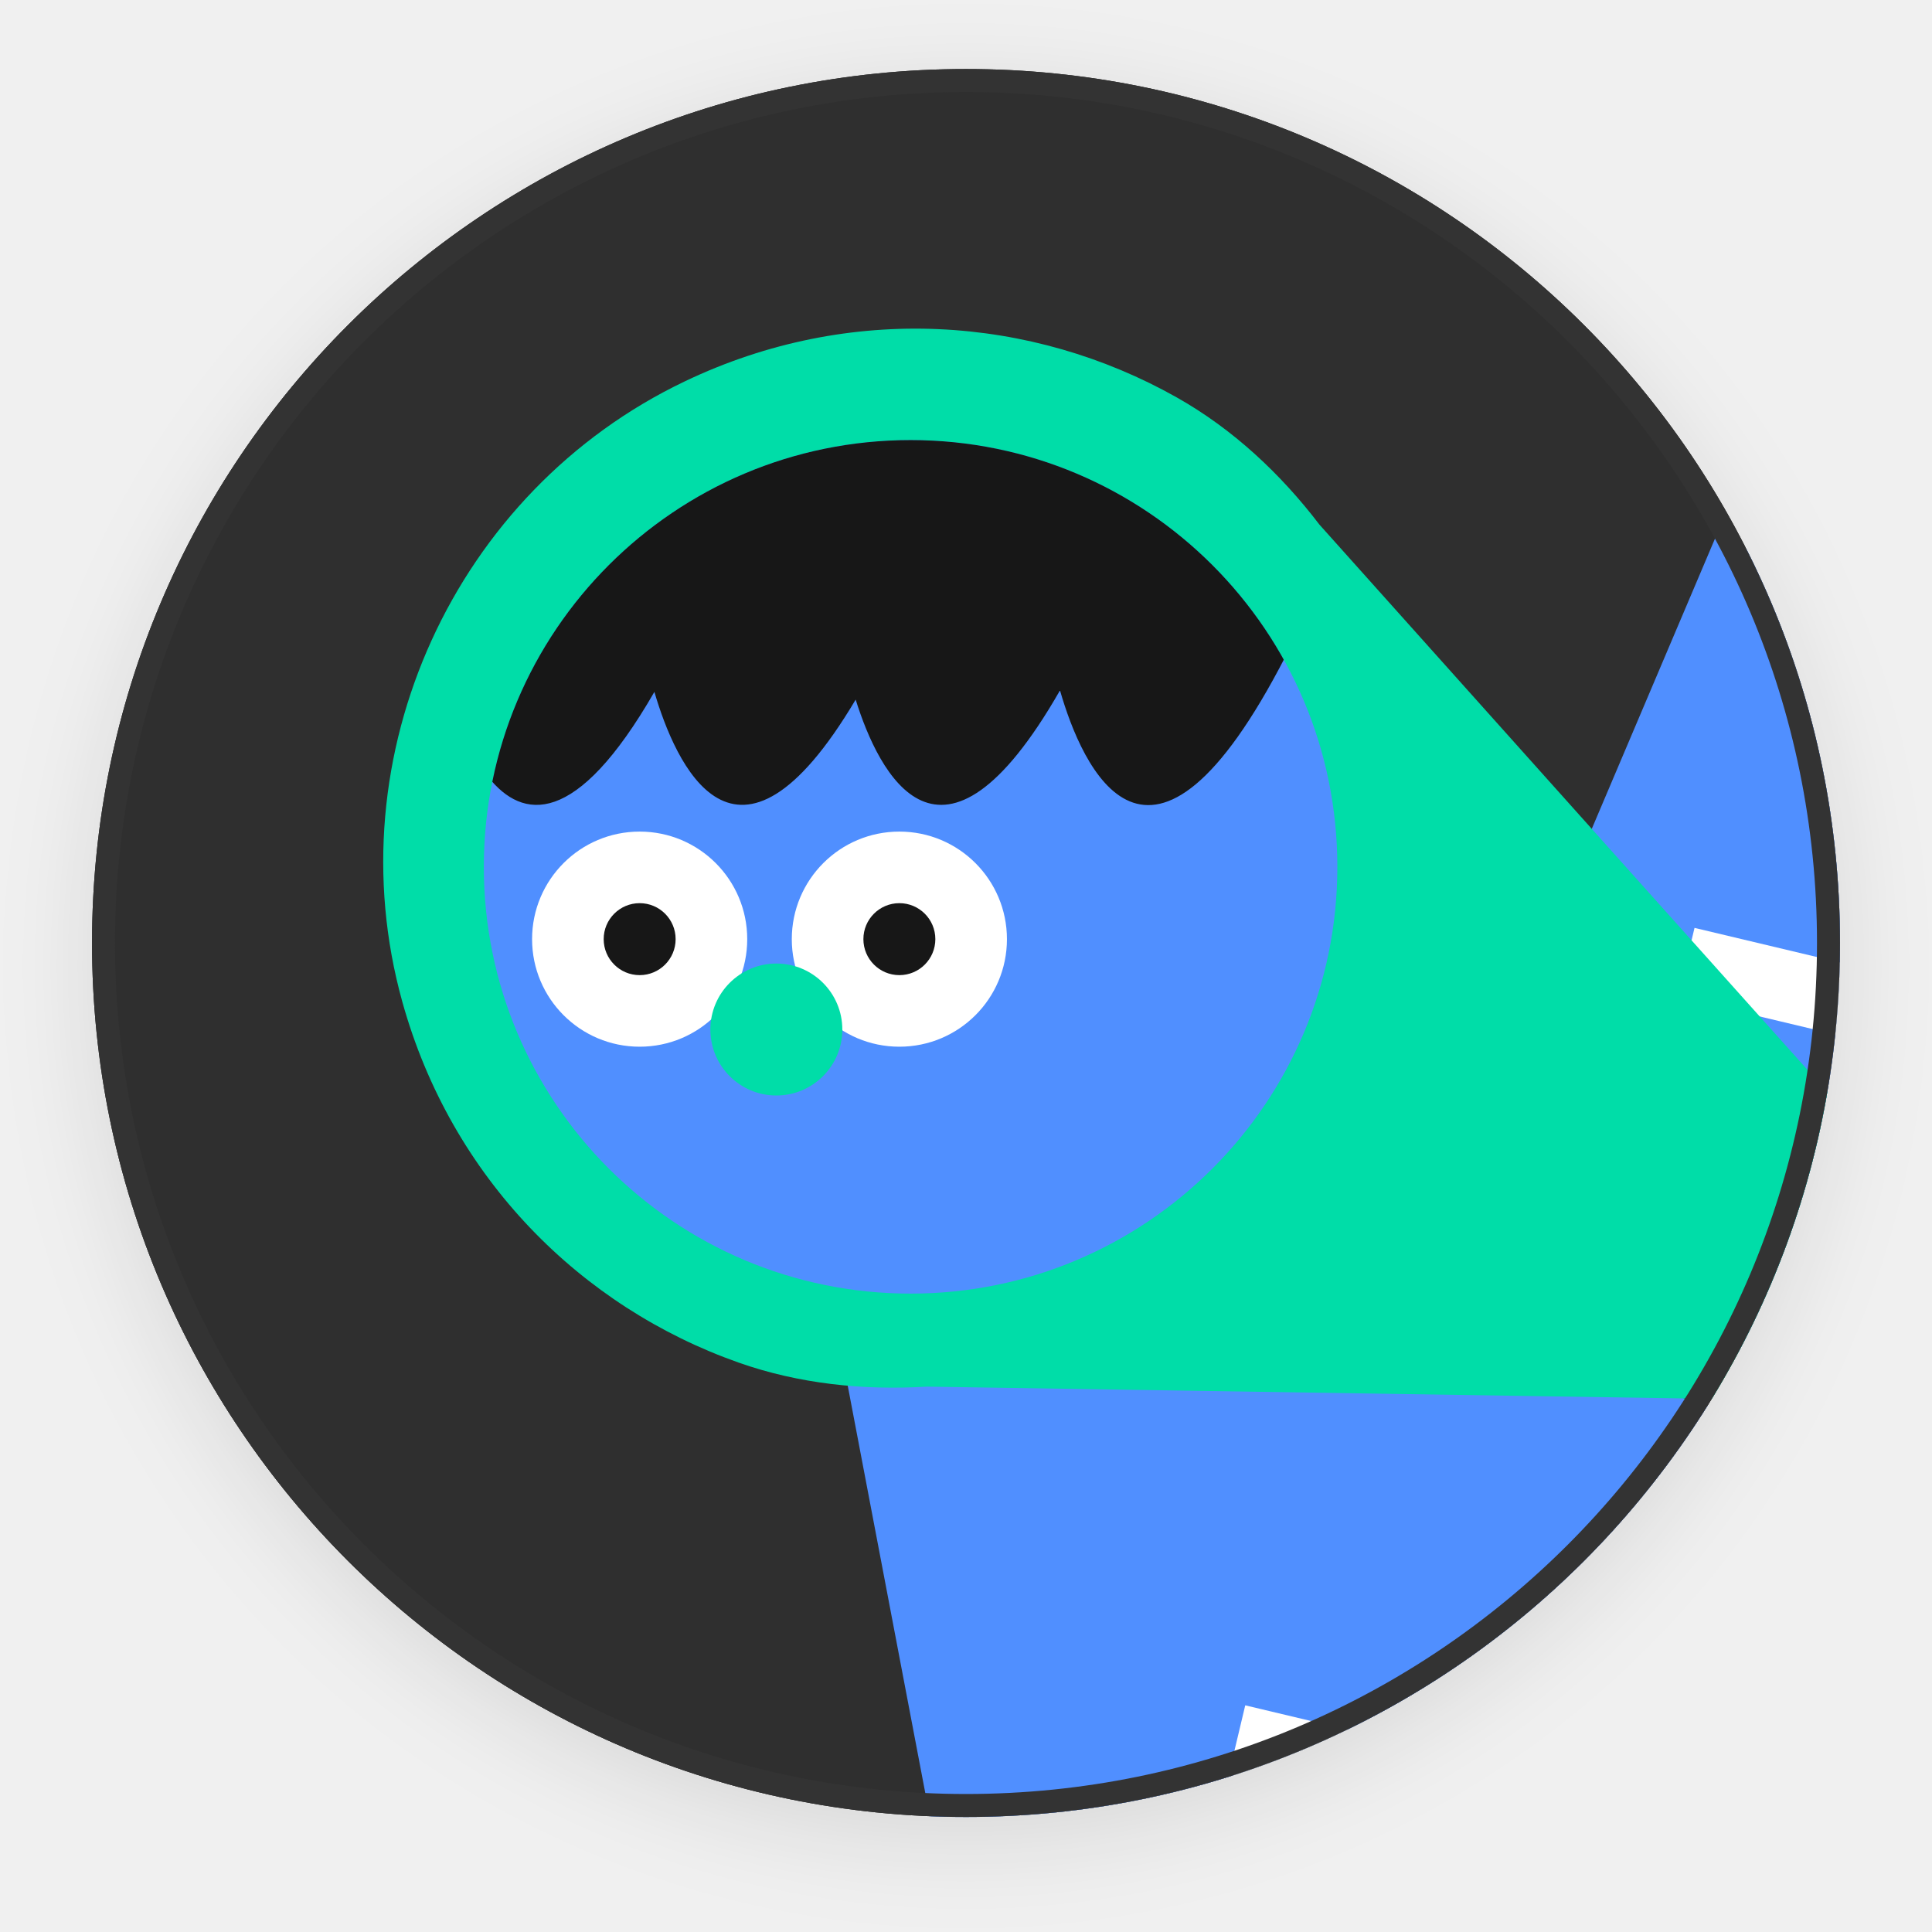
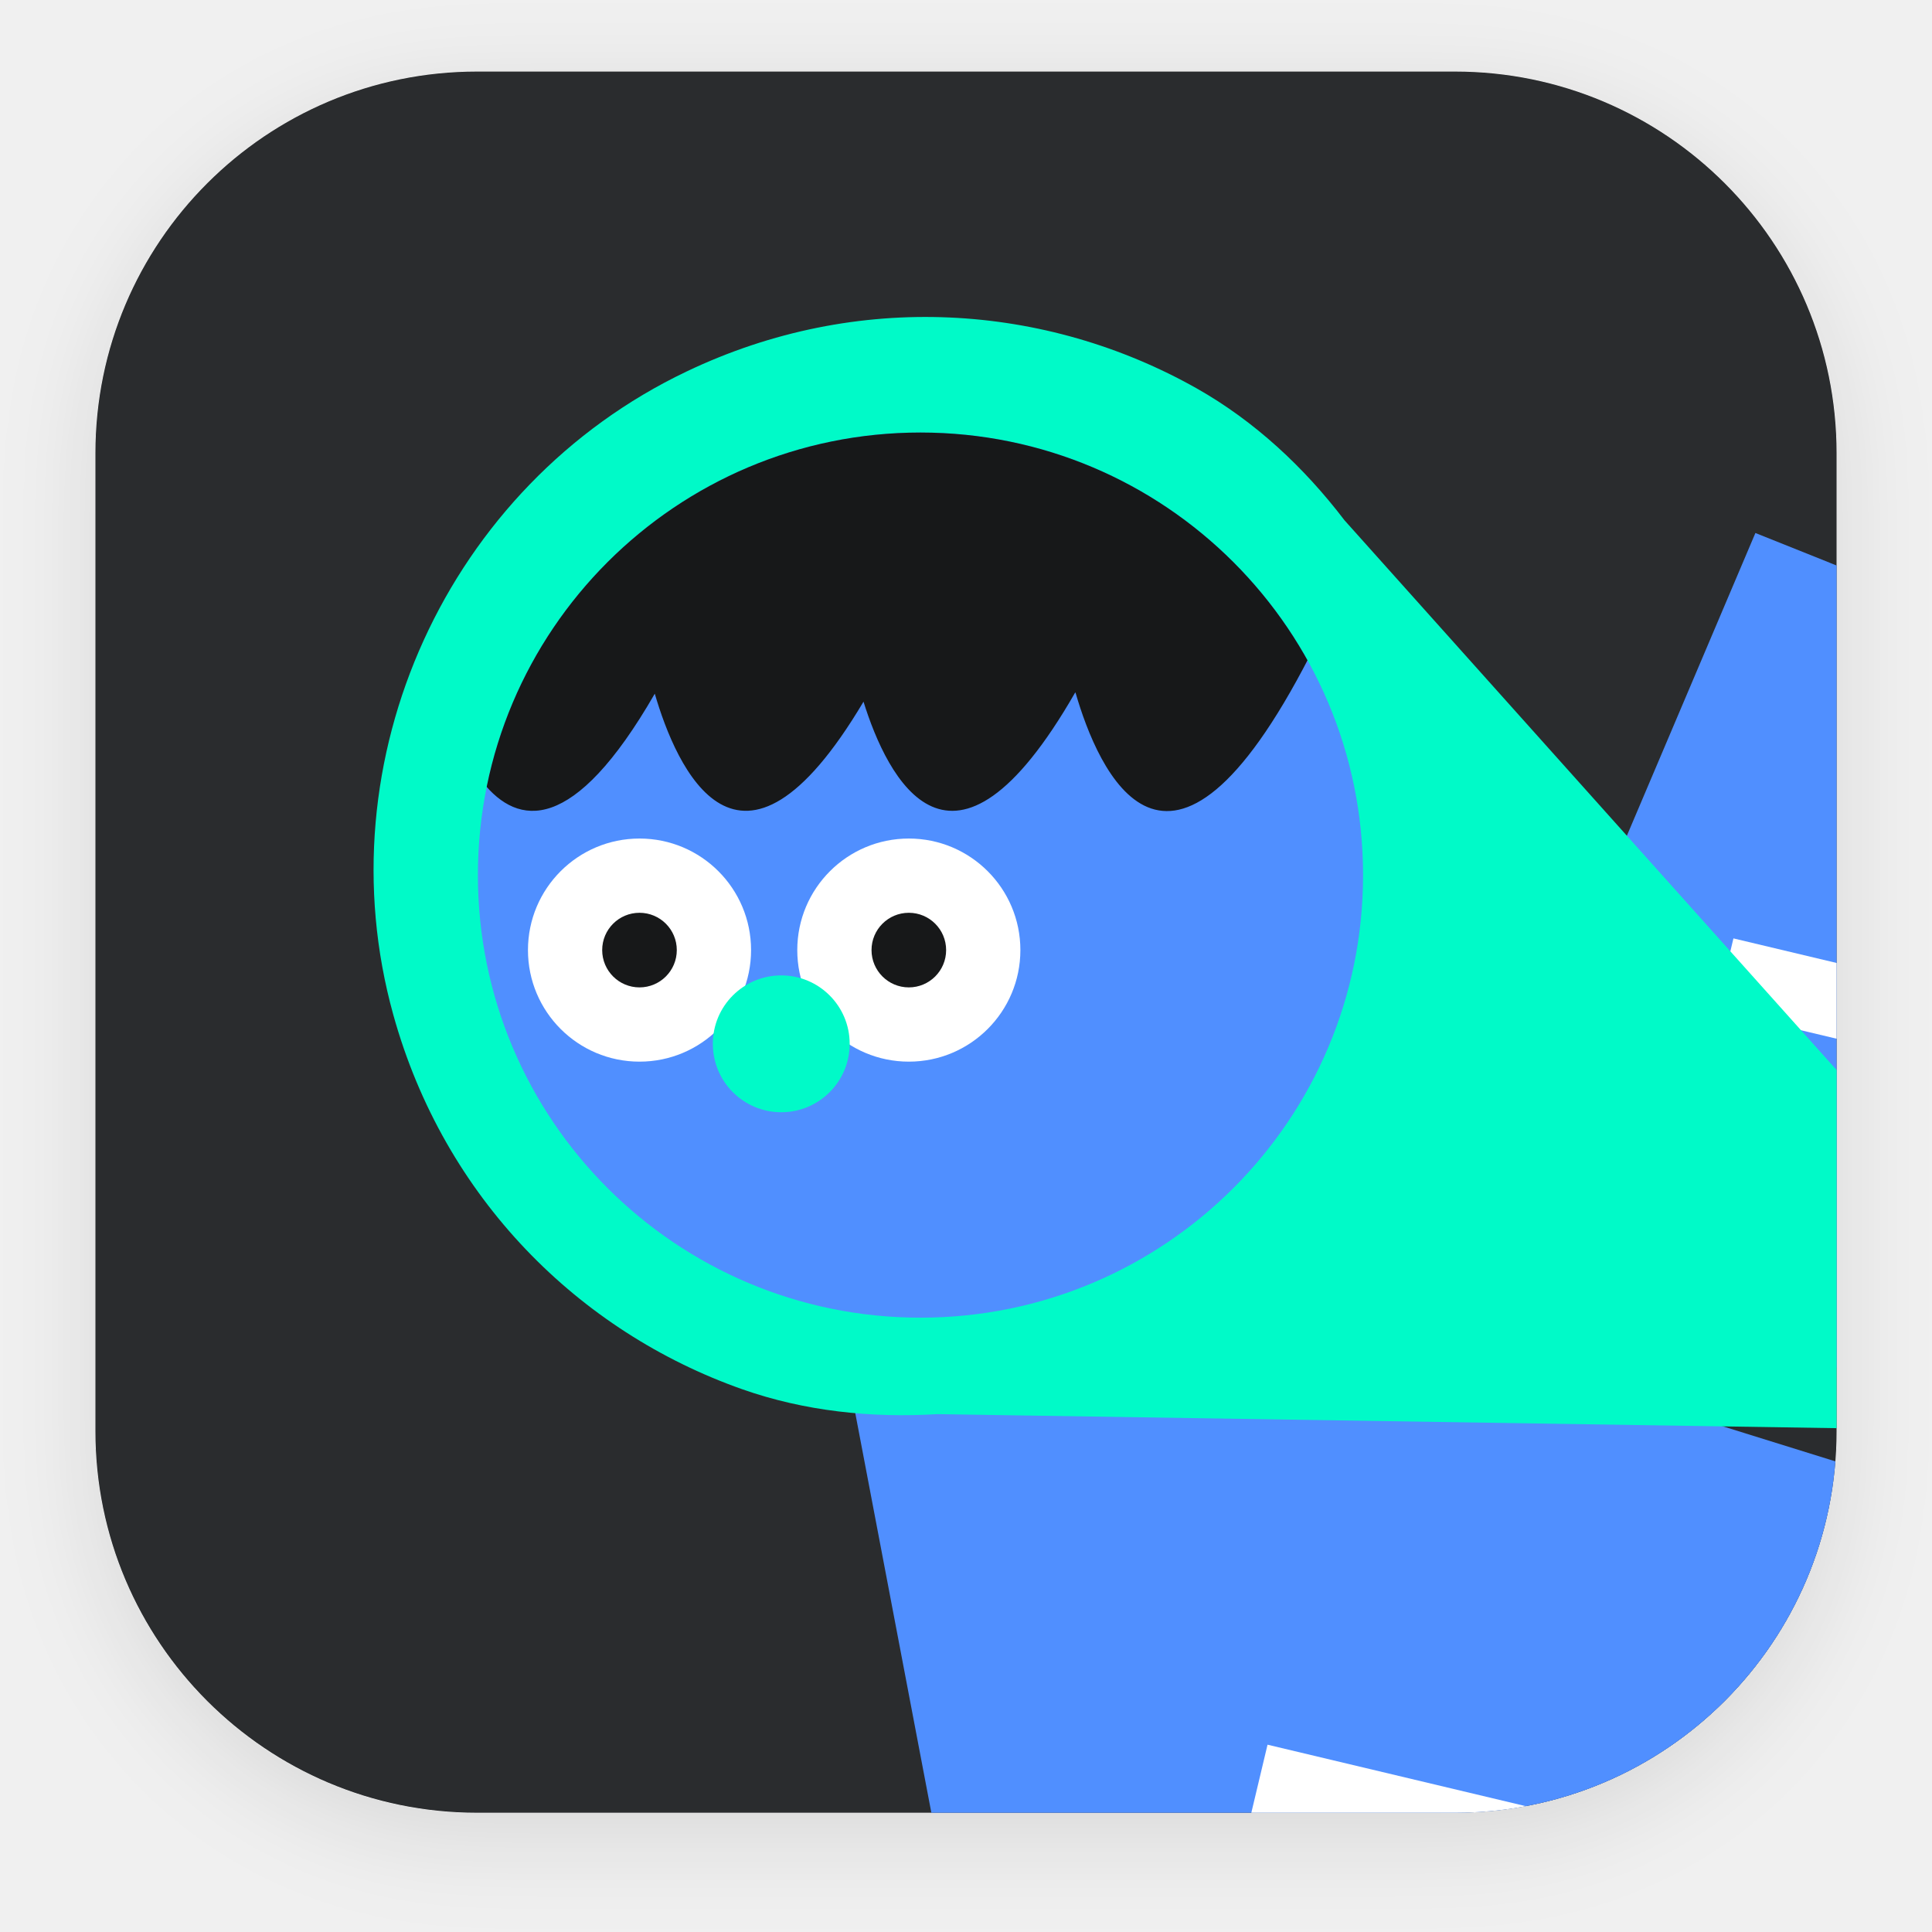
- <svg xmlns="http://www.w3.org/2000/svg" width="84" height="84" viewBox="0 0 84 84" fill="none">
-   <g filter="url(#filter0_d_3619_33021)">
-     <g clip-path="url(#clip0_3619_33021)">
-       <rect x="4" y="3" width="76" height="76" rx="38" fill="#2F2F2F" />
-       <path d="M34.678 48.798L46.969 113.352L80.425 97.65L87.933 65.377L34.678 48.798Z" fill="#508FFF" />
-       <path d="M58.154 62.073L74.596 23.345L104.954 35.499L102.421 53.726L58.154 62.081V62.073Z" fill="#508FFF" />
-       <path d="M90.152 44.265L73.675 40.343L72.959 43.349L89.437 47.271L90.152 44.265Z" fill="white" />
-       <path d="M70.618 78.068L54.141 74.145L53.425 77.151L69.903 81.074L70.618 78.068Z" fill="white" />
-       <path d="M40.301 60.288L91.633 61.089L57.368 22.811C55.675 20.591 53.599 18.653 51.165 17.28C44.871 13.732 36.967 13.144 29.78 16.578C19.762 21.354 14.52 32.852 17.488 43.541C19.625 51.239 25.278 56.832 32.114 59.243C34.731 60.166 37.531 60.456 40.301 60.288Z" fill="#00DDA8" />
-       <path d="M39.591 56.244C49.839 56.244 58.146 47.937 58.146 37.689C58.146 27.441 49.839 19.134 39.591 19.134C29.343 19.134 21.036 27.441 21.036 37.689C21.036 47.937 29.343 56.244 39.591 56.244Z" fill="#508FFF" />
-       <mask id="mask0_3619_33021" style="mask-type:luminance" maskUnits="userSpaceOnUse" x="21" y="19" width="38" height="38">
-         <path d="M39.591 56.244C49.839 56.244 58.146 47.937 58.146 37.689C58.146 27.441 49.839 19.134 39.591 19.134C29.343 19.134 21.036 27.441 21.036 37.689C21.036 47.937 29.343 56.244 39.591 56.244Z" fill="white" />
+ <svg xmlns="http://www.w3.org/2000/svg" width="81" height="81" viewBox="0 0 81 81" fill="none">
+   <g filter="url(#filter0_d_936_11330)">
+     <g clip-path="url(#clip0_936_11330)">
+       <path d="M4 19C4 10.163 11.163 3 20 3H61C69.837 3 77 10.163 77 19V60C77 68.837 69.837 76 61 76H20C11.163 76 4 68.837 4 60V19Z" fill="#2A2C2E" />
+       <path d="M33.678 47.798L45.969 112.352L79.425 96.65L86.933 64.377L33.678 47.798Z" fill="#508FFF" />
+       <path d="M57.154 61.074L73.596 22.346L103.954 34.5L101.421 52.727L57.154 61.081V61.074Z" fill="#508FFF" />
+       <path d="M89.152 43.265L72.675 39.343L71.959 42.349L88.437 46.271L89.152 43.265Z" fill="white" />
+       <path d="M69.619 77.069L53.142 73.147L52.426 76.153L68.903 80.075L69.619 77.069Z" fill="white" />
+       <path d="M39.301 59.288L90.633 60.09L56.368 21.812C54.675 19.591 52.599 17.654 50.166 16.28C43.871 12.732 35.967 12.145 28.78 15.578C18.762 20.354 13.52 31.852 16.488 42.541C18.625 50.24 24.278 55.832 31.114 58.243C33.731 59.166 36.531 59.456 39.301 59.288Z" fill="#00FAC8" />
+       <path d="M38.591 55.244C48.839 55.244 57.147 46.937 57.147 36.689C57.147 26.441 48.839 18.134 38.591 18.134C28.344 18.134 20.036 26.441 20.036 36.689C20.036 46.937 28.344 55.244 38.591 55.244Z" fill="#508FFF" />
+       <mask id="mask0_936_11330" style="mask-type:luminance" maskUnits="userSpaceOnUse" x="20" y="18" width="38" height="38">
+         <path d="M38.591 55.244C48.839 55.244 57.147 46.937 57.147 36.689C57.147 26.441 48.839 18.134 38.591 18.134C28.344 18.134 20.036 26.441 20.036 36.689C20.036 46.937 28.344 55.244 38.591 55.244Z" fill="white" />
      </mask>
-       <g mask="url(#mask0_3619_33021)">
-         <path d="M55.72 23.749L47.434 18.21L29.291 19.469L21.227 28.602L19.144 28.625C19.144 28.625 21.631 41.931 28.452 30.082C29.345 33.141 31.969 39.23 37.203 30.418C38.195 33.599 40.888 39.077 46.076 30.036H46.092C47.03 33.279 49.944 40.115 55.911 28.503L55.72 23.742V23.749Z" fill="#171717" />
+       <g mask="url(#mask0_936_11330)">
+         <path d="M54.72 22.75L46.434 17.211L28.291 18.47L20.226 27.602L18.144 27.625C18.144 27.625 20.631 40.931 27.452 29.083C28.344 32.142 30.969 38.231 36.203 29.418C37.195 32.6 39.888 38.078 45.076 29.037H45.091C46.03 32.279 48.944 39.116 54.911 27.503L54.72 22.742V22.75Z" fill="#171819" />
      </g>
-       <path d="M27.811 45.509C30.394 45.509 32.488 43.416 32.488 40.833C32.488 38.249 30.394 36.156 27.811 36.156C25.228 36.156 23.134 38.249 23.134 40.833C23.134 43.416 25.228 45.509 27.811 45.509Z" fill="white" />
-       <path d="M27.811 42.397C28.675 42.397 29.375 41.696 29.375 40.832C29.375 39.969 28.675 39.268 27.811 39.268C26.947 39.268 26.247 39.969 26.247 40.832C26.247 41.696 26.947 42.397 27.811 42.397Z" fill="#171717" />
-       <path d="M39.103 45.509C41.686 45.509 43.78 43.416 43.78 40.833C43.78 38.249 41.686 36.156 39.103 36.156C36.52 36.156 34.426 38.249 34.426 40.833C34.426 43.416 36.52 45.509 39.103 45.509Z" fill="white" />
-       <path d="M39.103 42.397C39.967 42.397 40.667 41.696 40.667 40.832C40.667 39.969 39.967 39.268 39.103 39.268C38.239 39.268 37.539 39.969 37.539 40.832C37.539 41.696 38.239 42.397 39.103 42.397Z" fill="#171717" />
-       <path d="M33.755 47.63C35.339 47.63 36.623 46.346 36.623 44.762C36.623 43.177 35.339 41.893 33.755 41.893C32.17 41.893 30.886 43.177 30.886 44.762C30.886 46.346 32.17 47.63 33.755 47.63Z" fill="#00DDA8" />
+       <path d="M26.812 44.51C29.395 44.51 31.489 42.416 31.489 39.833C31.489 37.25 29.395 35.156 26.812 35.156C24.229 35.156 22.135 37.25 22.135 39.833C22.135 42.416 24.229 44.51 26.812 44.51Z" fill="white" />
+       <path d="M26.811 41.397C27.675 41.397 28.375 40.696 28.375 39.833C28.375 38.969 27.675 38.269 26.811 38.269C25.947 38.269 25.247 38.969 25.247 39.833C25.247 40.696 25.947 41.397 26.811 41.397Z" fill="#171819" />
+       <path d="M38.103 44.51C40.686 44.51 42.78 42.416 42.78 39.833C42.78 37.25 40.686 35.156 38.103 35.156C35.52 35.156 33.426 37.25 33.426 39.833C33.426 42.416 35.52 44.51 38.103 44.51Z" fill="white" />
+       <path d="M38.103 41.397C38.967 41.397 39.667 40.696 39.667 39.833C39.667 38.969 38.967 38.269 38.103 38.269C37.239 38.269 36.539 38.969 36.539 39.833C36.539 40.696 37.239 41.397 38.103 41.397Z" fill="#171819" />
+       <path d="M32.755 46.631C34.339 46.631 35.623 45.347 35.623 43.762C35.623 42.178 34.339 40.894 32.755 40.894C31.17 40.894 29.886 42.178 29.886 43.762C29.886 45.347 31.17 46.631 32.755 46.631Z" fill="#00FAC8" />
    </g>
-     <rect x="4.5" y="3.5" width="75" height="75" rx="37.5" stroke="#333333" />
  </g>
  <defs>
-     <filter id="filter0_d_3619_33021" x="0" y="0" width="84" height="84" filterUnits="userSpaceOnUse" color-interpolation-filters="sRGB">
+     <filter id="filter0_d_936_11330" x="0" y="0" width="81" height="81" filterUnits="userSpaceOnUse" color-interpolation-filters="sRGB">
      <feFlood flood-opacity="0" result="BackgroundImageFix" />
      <feColorMatrix in="SourceAlpha" type="matrix" values="0 0 0 0 0 0 0 0 0 0 0 0 0 0 0 0 0 0 127 0" result="hardAlpha" />
      <feOffset dy="1" />
      <feGaussianBlur stdDeviation="2" />
      <feComposite in2="hardAlpha" operator="out" />
      <feColorMatrix type="matrix" values="0 0 0 0 0 0 0 0 0 0 0 0 0 0 0 0 0 0 0.1 0" />
-       <feBlend mode="normal" in2="BackgroundImageFix" result="effect1_dropShadow_3619_33021" />
-       <feBlend mode="normal" in="SourceGraphic" in2="effect1_dropShadow_3619_33021" result="shape" />
+       <feBlend mode="normal" in2="BackgroundImageFix" result="effect1_dropShadow_936_11330" />
+       <feBlend mode="normal" in="SourceGraphic" in2="effect1_dropShadow_936_11330" result="shape" />
    </filter>
-     <clipPath id="clip0_3619_33021">
-       <rect x="4" y="3" width="76" height="76" rx="38" fill="white" />
+     <clipPath id="clip0_936_11330">
+       <path d="M4 19C4 10.163 11.163 3 20 3H61C69.837 3 77 10.163 77 19V60C77 68.837 69.837 76 61 76H20C11.163 76 4 68.837 4 60V19Z" fill="white" />
    </clipPath>
  </defs>
</svg>
